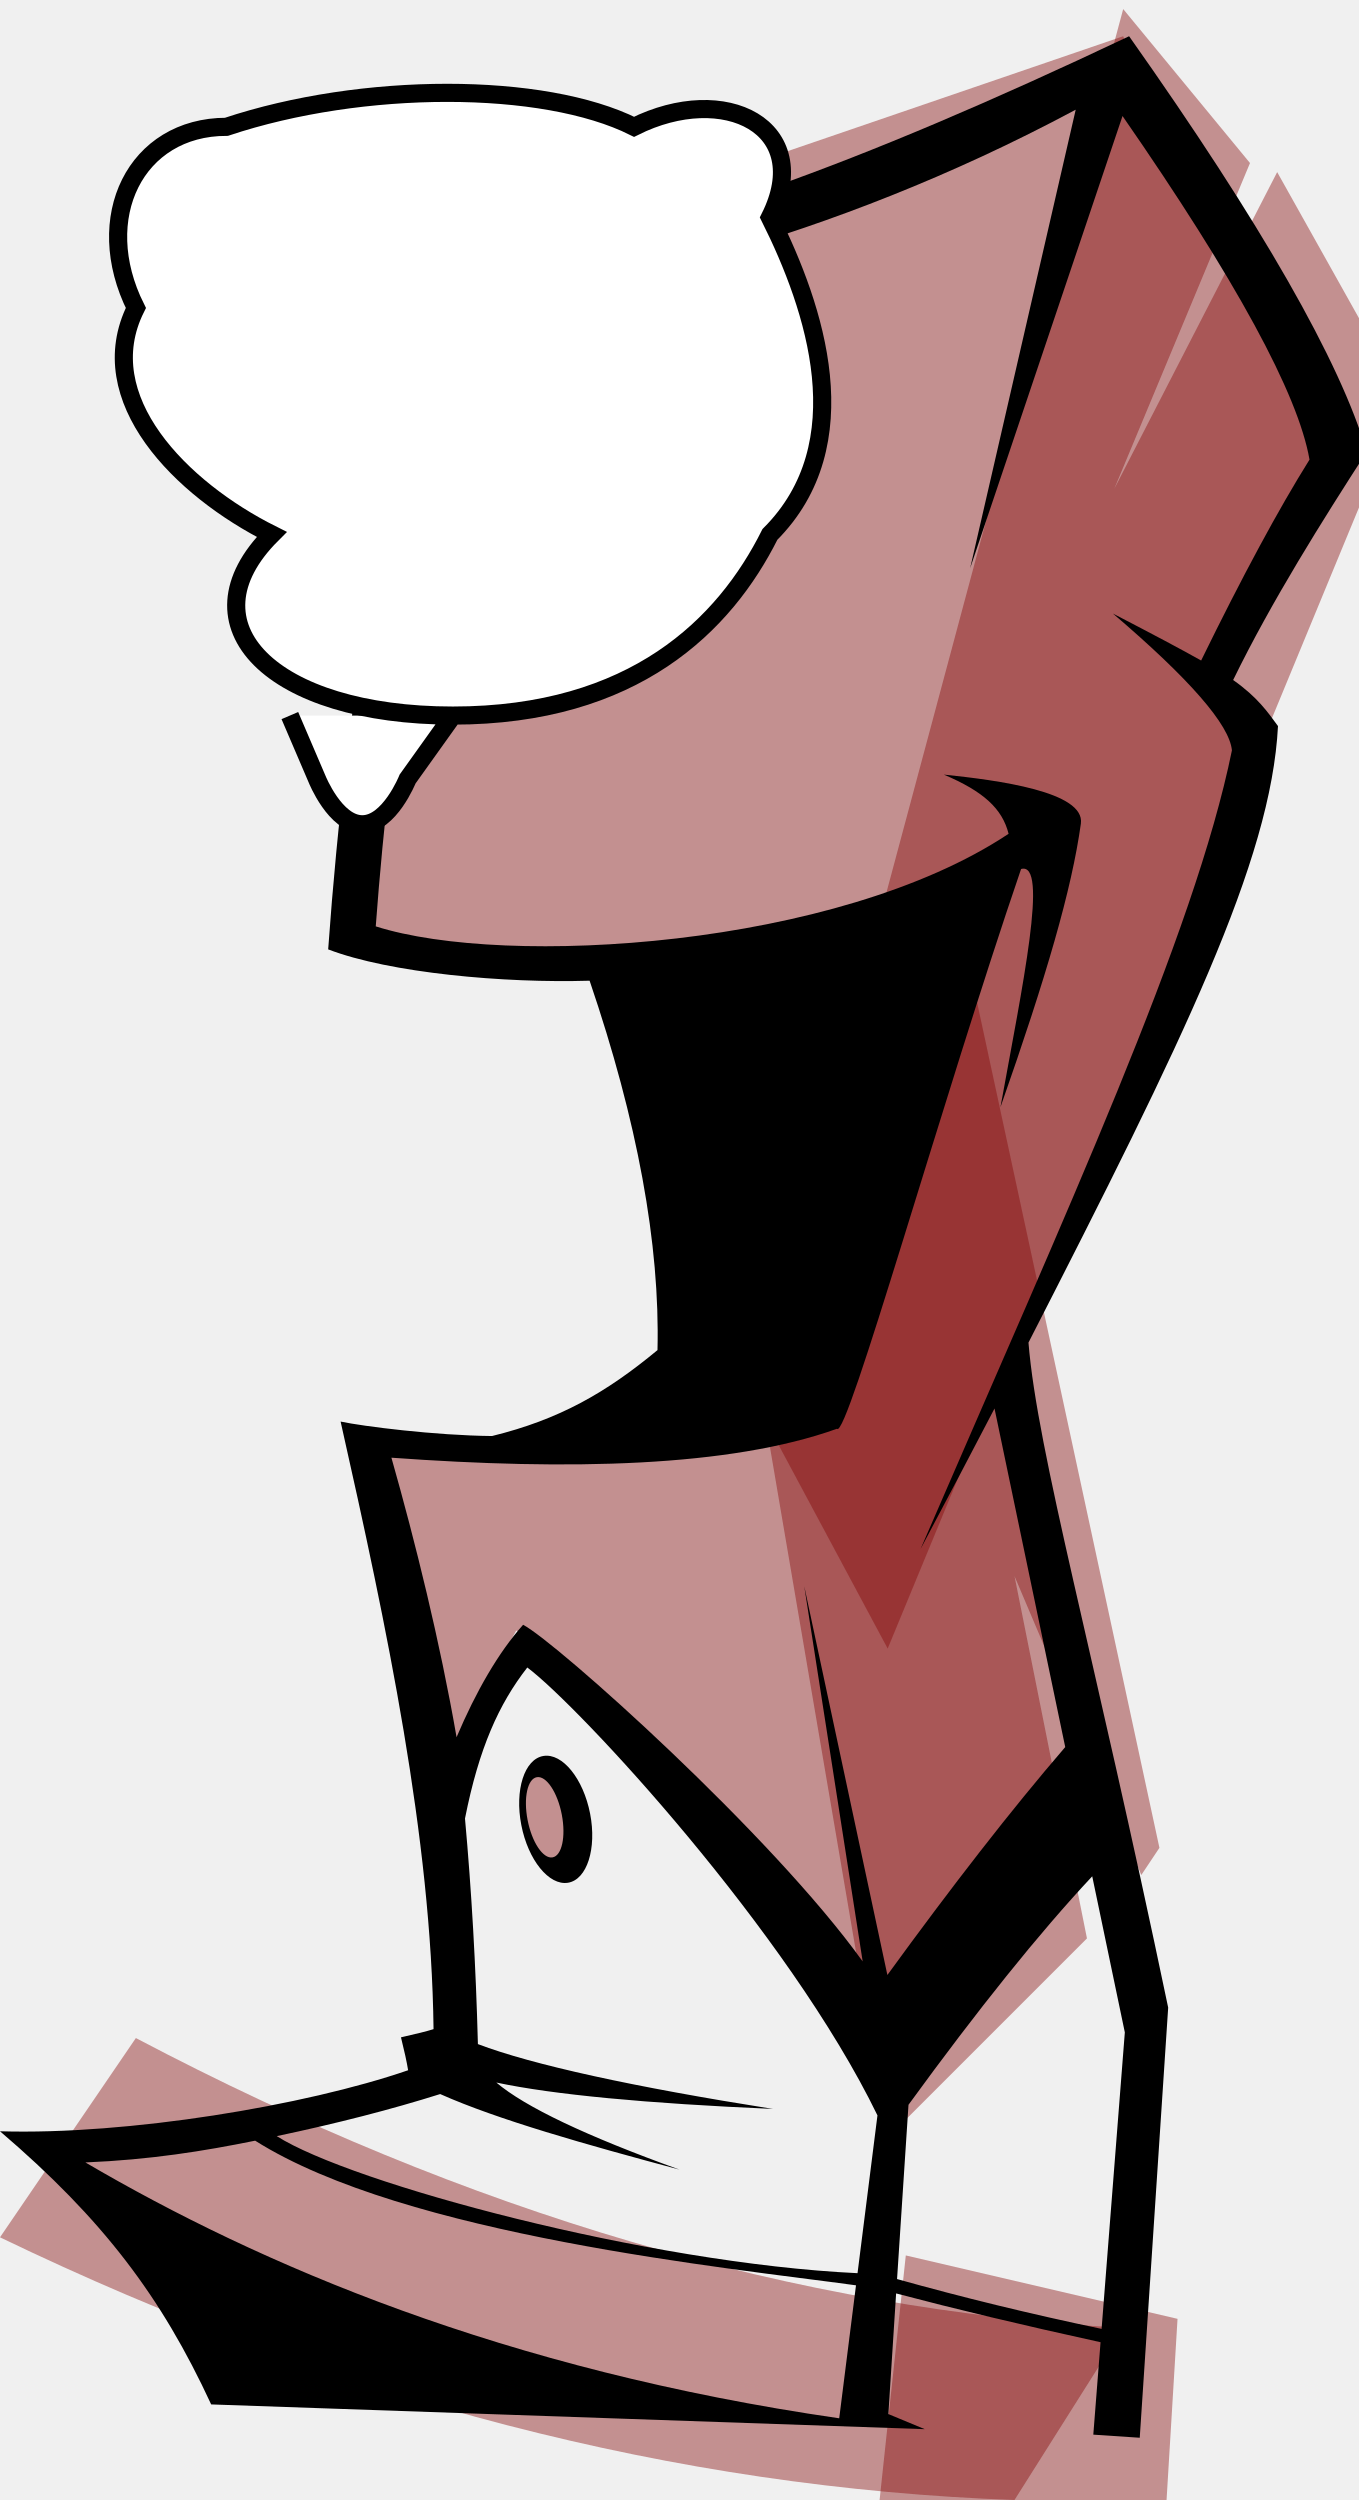
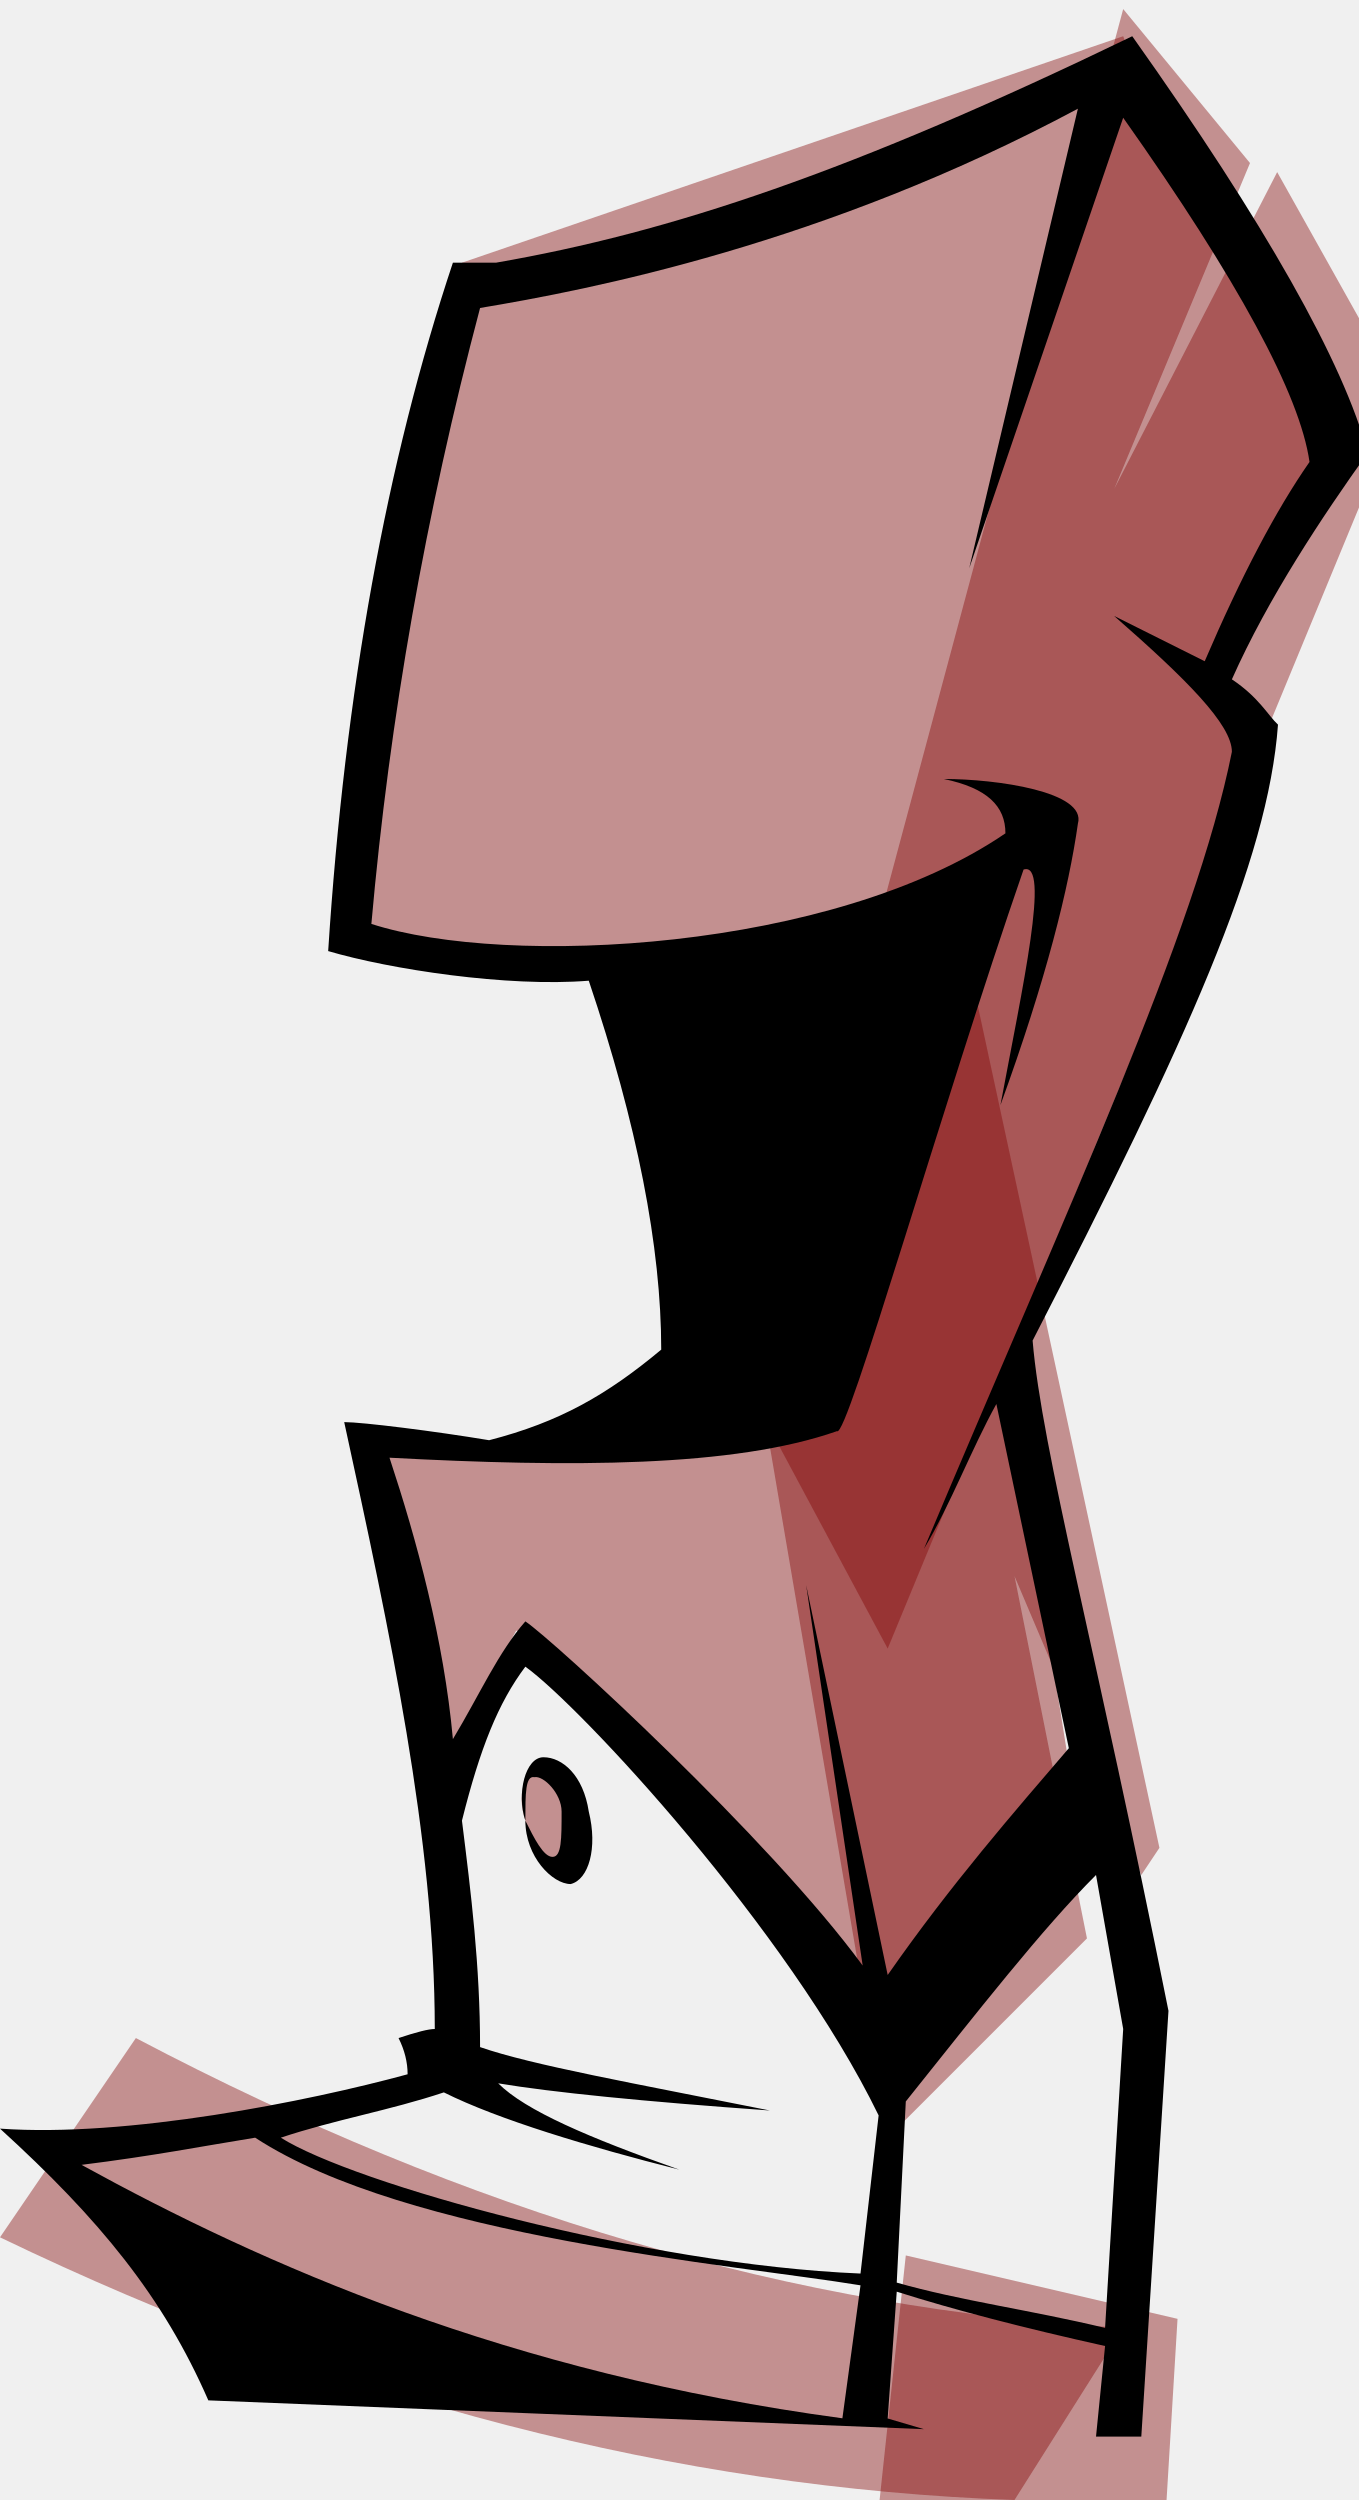
<svg xmlns="http://www.w3.org/2000/svg" style="isolation:isolate" viewBox="0 -4 150 276">
  <defs id="patterns">
    <pattern id="dotz" viewBox="-2 -2 4 4" width="4" height="4" patternUnits="userSpaceOnUse" patternTransform="rotate(45) scale(0.5)">
      <circle r="1" fill="#900" transform="scale(1.5)" />
    </pattern>
    <pattern id="xdotz" viewBox="-2 -2 4 4" width="4" height="4" patternUnits="userSpaceOnUse" patternTransform="rotate(45) scale(0.5)">
      <path d="M1 0 A1 1 0 1 0 1 0.01H9V9H-9V-9H9V0Z" fill="#900" transform="scale(1.5)" />
    </pattern>
  </defs>
  <defs id="perfect-fills">
-     <path id="perfect-top-fill" d=" M 39.721 99.353 C 42.65 64.338 48.535 34.793 51.367 27.444 C 72.62 24.494 92.76 15.718 124.327 4.811 C 131.435 19.301 142.665 32.291 146.031 45.8 L 132.538 71.386 C 135.645 73.557 137.415 76.136 137.813 79.085 C 132.956 95.812 123.95 117.471 111.052 147.233 L 119.577 197.02 L 98.624 219.768 C 83.143 202.376 69.387 188.121 57.319 176.966 C 52.547 185.451 49.856 193.226 49.21 200.254 L 40.394 155.436 L 60.611 156.612 L 79.169 144.341 L 72.469 101.872 C 65.807 102.694 51.141 102.04 39.721 99.353 L 39.721 99.353 Z " fill="rgba(128,0,0,0.3)" />
-     <path id="perfect-foot-fill" d=" M 7.229 233.971 L 26.949 231.014 L 39.381 236.628 C 56.134 242.782 75.651 246.024 96.811 248.015 L 124.145 253.634 L 124.145 266.123 L 94.65 264.263 L 31.675 259.214 L 7.229 233.971 L 7.229 233.971 Z " fill="url(#dotz)" x-fill="rgb(152,0,0)" />
-     <path id="perfect-sigil-fill" d=" M 62.772 196.224 C 62.23 193.426 60.666 191.34 59.282 191.568 C 57.898 191.795 57.215 194.252 57.757 197.049 C 58.3 199.847 59.864 201.933 61.248 201.706 C 62.632 201.478 63.315 199.022 62.772 196.224 Z " fill="url(#dotz)" />
+     <path id="perfect-top-fill" d=" M 40 99 C 42.65 64 49 35 51 27 C 72.62 24 92.76 16 124 5 C 131 19 143 32 146 45.8 L 133 71 C 136 74 137 76 138 79 C 133 96 123.95 117 111 147 L 120 197.02 L 99 220 C 83 202 69 188 57 177 C 53 185 50 193 49.21 200 L 40 155 L 61 157 L 79 144 L 72 102 C 66 103 51 102.04 40 99 L 40 99 Z " fill="rgba(128,0,0,0.3)" />
+     <path id="perfect-foot-fill" d=" M 7 234 L 27 231 L 39 237 C 56 243 76 246 97 248 L 124 254 L 124 266 L 94.65 264 L 32 259 L 7 234 L 7 234 Z " fill="url(#dotz)" x-fill="rgb(152,0,0)" />
+     <path id="perfect-sigil-fill" d=" M 63 196 C 62.23 193 61 191.34 59 192 C 58 192 57 194 58 197 C 58.3 200 60 202 61 202 C 63 201 63 199 63 196 Z " fill="url(#dotz)" />
  </defs>
  <g id="ikon">
    <g id="marker-strokes" fill="rgba(128,0,0,0.4)">
      <path id="marker-top-fill" d="      M 39 99      L 51 25     L 124 0      C 131 19 142 32 146 45.8      L 132 71      C 135 73 137 76 137 79      C 132 95 123.95 117 111 147      L 119 197.02      L 98 219      C 83 202 69 188 57 176      C 52 185 49 193 49.21 200      L 40 155      L 60 156      L 79 144      L 72 101      C 65 102 51 102.04 39 99      L 39 99      Z " />
      <path d="       M 124 -3       L 138 14       L 123 50       L 141 15       L 155 40       L 98 178        L 83 150        Z " />
      <path d="       M 106 98        L 128 200       L 126 203       L 112 170       L 120 210       L 98 232       L 83 144          Z " />
-       <path d="     M 62.772 196.224      C 62.23 193.426 60.666 191.34 59.282 191.568      C 57.898 191.795 57.215 194.252 57.757 197.049      C 58.3 199.847 59.864 201.933 61.248 201.706      C 62.632 201.478 63.315 199.022 62.772 196.224      Z " />
+       <path d="     M 63 196      C 62.23 193 61 191.34 59 192      C 58 192 57 194 58 197      C 58.3 200 60 202 61 202      C 63 201 63 199 63 196      Z " />
      <path d="      M 15 221      Q 70 250 124 253      L 112 272      Q 56 270 0 243     Z " />
      <path d="     M 100 245     L 130 252     L 128 285     L 97 273     Z" />
    </g>
-     <path id="body-outline" d="    M 30.554 231.829    C 38.762 237.05 71.469 245.867 94.671 246.959    L 96.871 229.54    L 96.871 229.54    C 87.021 209.242 63.856 184.3 58.214 180.091    C 55.084 184.107 52.874 188.982 51.335 196.765    C 52.061 204.765 52.535 213.068 52.761 221.669    C 58.77 223.951 69.908 226.394 85.339 228.827    C 71.274 228.215 61.088 227.248 54.794 225.912    C 57.977 228.608 64.716 231.818 75.026 235.53    C 64.609 232.739 54.957 230.018 48.596 227.184    C 43.242 228.871 37.233 230.421 30.554 231.829    Z     M 28.17 232.331    C 44.768 242.821 80.559 246.384 94.502 248.3    L 92.649 262.98    C 55.547 257.618 28.585 245.958 9.428 234.734    C 16.612 234.435 22.475 233.483 28.17 232.331    Z     M 98.076 262.514    L 98.931 249.194    C 105.3 250.879 112.835 252.686 121.501 254.581    L 120.701 264.785    L 125.828 265.127    L 128.967 217.641    C 120.682 177.997 114.516 156.278 113.544 144.221    C 130.625 110.857 140.333 91.05 141.09 76.159    C 139.997 74.677 138.882 73.003 136.139 71.073    C 140.385 62.361 146.038 53.394 150.888 45.878    Q 146.525 30.964 124.652 0    C 93.904 14.574 73.527 21.66 54.76 24.916    C 52.927 25.193 51.259 25.372 49.766 25.456    Q 39.297 57.748 36.23 100.812    C 43.031 103.425 55.686 104.555 65.093 104.27    Q 73.012 127.518 72.587 145.053    C 66.905 149.758 61.77 152.705 54.318 154.538    C 48.035 154.474 40.074 153.468 37.603 152.941    C 42.748 175.797 47.612 198.861 47.863 220.018    Q 46.811 220.351 44.268 220.922    Q 44.839 223.206 45.056 224.555    C 33.674 228.473 14.099 231.714 0 231.292    C 11.374 241.02 17.809 249.55 23.314 261.448    L 102.092 264.18    L 98.076 262.514    Z     M 132.606 68.922    C 130.509 67.739 127.275 66.022 122.868 63.737    C 131.353 70.981 135.744 76.028 136.004 78.842    C 131.857 99.182 117.852 129.477 101.632 167.008    C 104.509 161.597 107.23 156.431 109.794 151.498    L 117.601 188.876    C 111.618 195.823 105.087 204.246 97.967 214.04    L 88.789 171.123    L 95.24 212.543    C 85.202 198.544 61.393 177.283 57.752 175.375    C 55.038 178.42 52.557 182.713 50.405 187.787    C 48.571 177.225 45.854 166.234 43.212 156.93    C 62.717 158.344 80.557 157.983 92.4 153.736    C 93.49 155.053 103.975 117.518 112.727 91.939    C 115.803 91.062 112.88 104.825 110.45 118.233    C 115.54 103.747 118.322 94.177 119.328 86.93    C 119.818 83.4 110.152 82.133 104.2 81.516    C 108.581 83.373 110.656 85.281 111.348 88.051    C 92.419 100.649 55.815 102.85 41.483 98.271    Q 44.037 63.781 52.523 29.644    C 65.105 28.244 90.883 23.049 118.759 8.109    L 107.102 58.74    L 123.927 8.808    Q 142.684 35.88 144.57 46.743    Q 139.465 54.902 132.606 68.922    Z     M 100.299 228.366    L 99.035 247.608    L 99.035 247.608    C 106.121 249.596 113.66 251.442 121.616 253.109    L 124.181 220.376    L 120.581 203.143    C 114.703 209.428 107.955 217.848 100.299 228.366    L 100.299 228.366    Z " fill-rule="evenodd" fill="rgb(0,0,0)" />
-     <path id="sigil-outline" d=" M 65.149 196.231 C 64.4 192.369 62.09 189.513 59.993 189.858 C 57.897 190.203 56.803 193.619 57.552 197.481 C 58.301 201.344 60.611 204.199 62.707 203.855 C 64.804 203.51 65.898 200.094 65.149 196.231 Z  M 62.019 196.318 C 61.545 193.874 60.315 192.029 59.275 192.2 C 58.234 192.371 57.774 194.495 58.248 196.938 C 58.721 199.382 59.951 201.227 60.992 201.056 C 62.032 200.885 62.492 198.762 62.019 196.318 Z " fill-rule="evenodd" fill="rgb(0,0,0)" />
-     <path d="M 25,10 C 15,10 10,20 15,30 C 10,40 20,50 30,55 C 20,65 30,75 50,75 C 70,75 80,65 85,55 C 95,45 90,30 85,20 C 90,10 80,5 70,10 C 60,5 40,5 25,10 Z M 50,75 C 50,75 45,82 45,82 C 45,82 43,87 40,87 C 37,87 35,82 35,82 C 35,82 32,75 32,75" fill="white" stroke="black" stroke-width="2" />
+     <path id="body-outline" d="    M 31 232    C 39 237.05 71 246 95 247    L 97 229.54    L 97 229.54    C 87 209 64 184.3 58 180    C 55 184 53 189 51 197    C 52 205 53 213 53 222    C 58.77 224 70 226 85 229    C 71 228 61 227 55 226    C 58 229 65 232 75 235.53    C 65 233 55 230 49 227    C 43 229 37 230 31 232    Z     M 28.17 232    C 45 243 81 246 95 248.3    L 93 262.98    C 56 258 29 246 9 235    C 17 234 22 233 28.17 232    Z     M 98 263    L 99 249    C 105.3 251 113 253 122 255    L 121 265    L 126 265    L 129 218    C 121 178 115 156 114 144    C 131 111 140 91.05 141.09 76    C 140 75 139 73 136 71    C 140 62 146 53 151 46    Q 147 31 125 0    C 94 15 74 21.66 54.76 25    C 53 25 51 25 50 25    Q 39 58 36.23 101    C 43 103 56 105 65 104.27    Q 73 128 73 145    C 67 150 61.77 153 54 155    C 48 154 40 153 38 153    C 43 176 48 199 48 220    Q 47 220 44 221    Q 45 223 45 225    C 34 228 14 232 0 231    C 11 241.02 18 249.55 23 261    L 102 264.18    L 98 263    Z     M 133 69    C 131 68 127 66 123 64    C 131 71 136 76 136 79    C 132 99 118 129 102 167    C 105 162 107.23 156 110 151    L 118 189    C 112 196 105 204 98 214.04    L 89 171    L 95.24 213    C 85 199 61 177 58 175    C 55 178.42 53 183 50 188    C 49 177 46 166 43 156.93    C 63 158 81 158 92.4 154    C 93.49 155 104 118 113 92    C 116 91 112.88 105 110.45 118    C 115.54 104 118 94 119 86.93    C 120 83.4 110 82 104.2 82    C 109 83 111 85 111 88    C 92 101 56 102.85 41 98    Q 44 64 53 30    C 65 28 91 23 119 8    L 107 58.74    L 124 9    Q 143 35.88 144.57 47    Q 139 55 133 69    Z     M 100 228    L 99 248    L 99 248    C 106 250 113.66 251 122 253    L 124 220    L 121 203    C 115 209 108 218 100 228    L 100 228    Z " fill-rule="evenodd" fill="rgb(0,0,0)" />
+     <path id="sigil-outline" d=" M 65 196 C 64.4 192 62.09 190 60 190 C 58 190 57 194 58 197 C 58 201 61 204 63 204 C 65 203.51 66 200 65 196 Z  M 62 196 C 62 194 60 192 59 192.2 C 58 192 58 194 58 197 C 59 199 60 201 61 201 C 62 201 62 199 62 196 Z " fill-rule="evenodd" fill="rgb(0,0,0)" />
  </g>
</svg>
